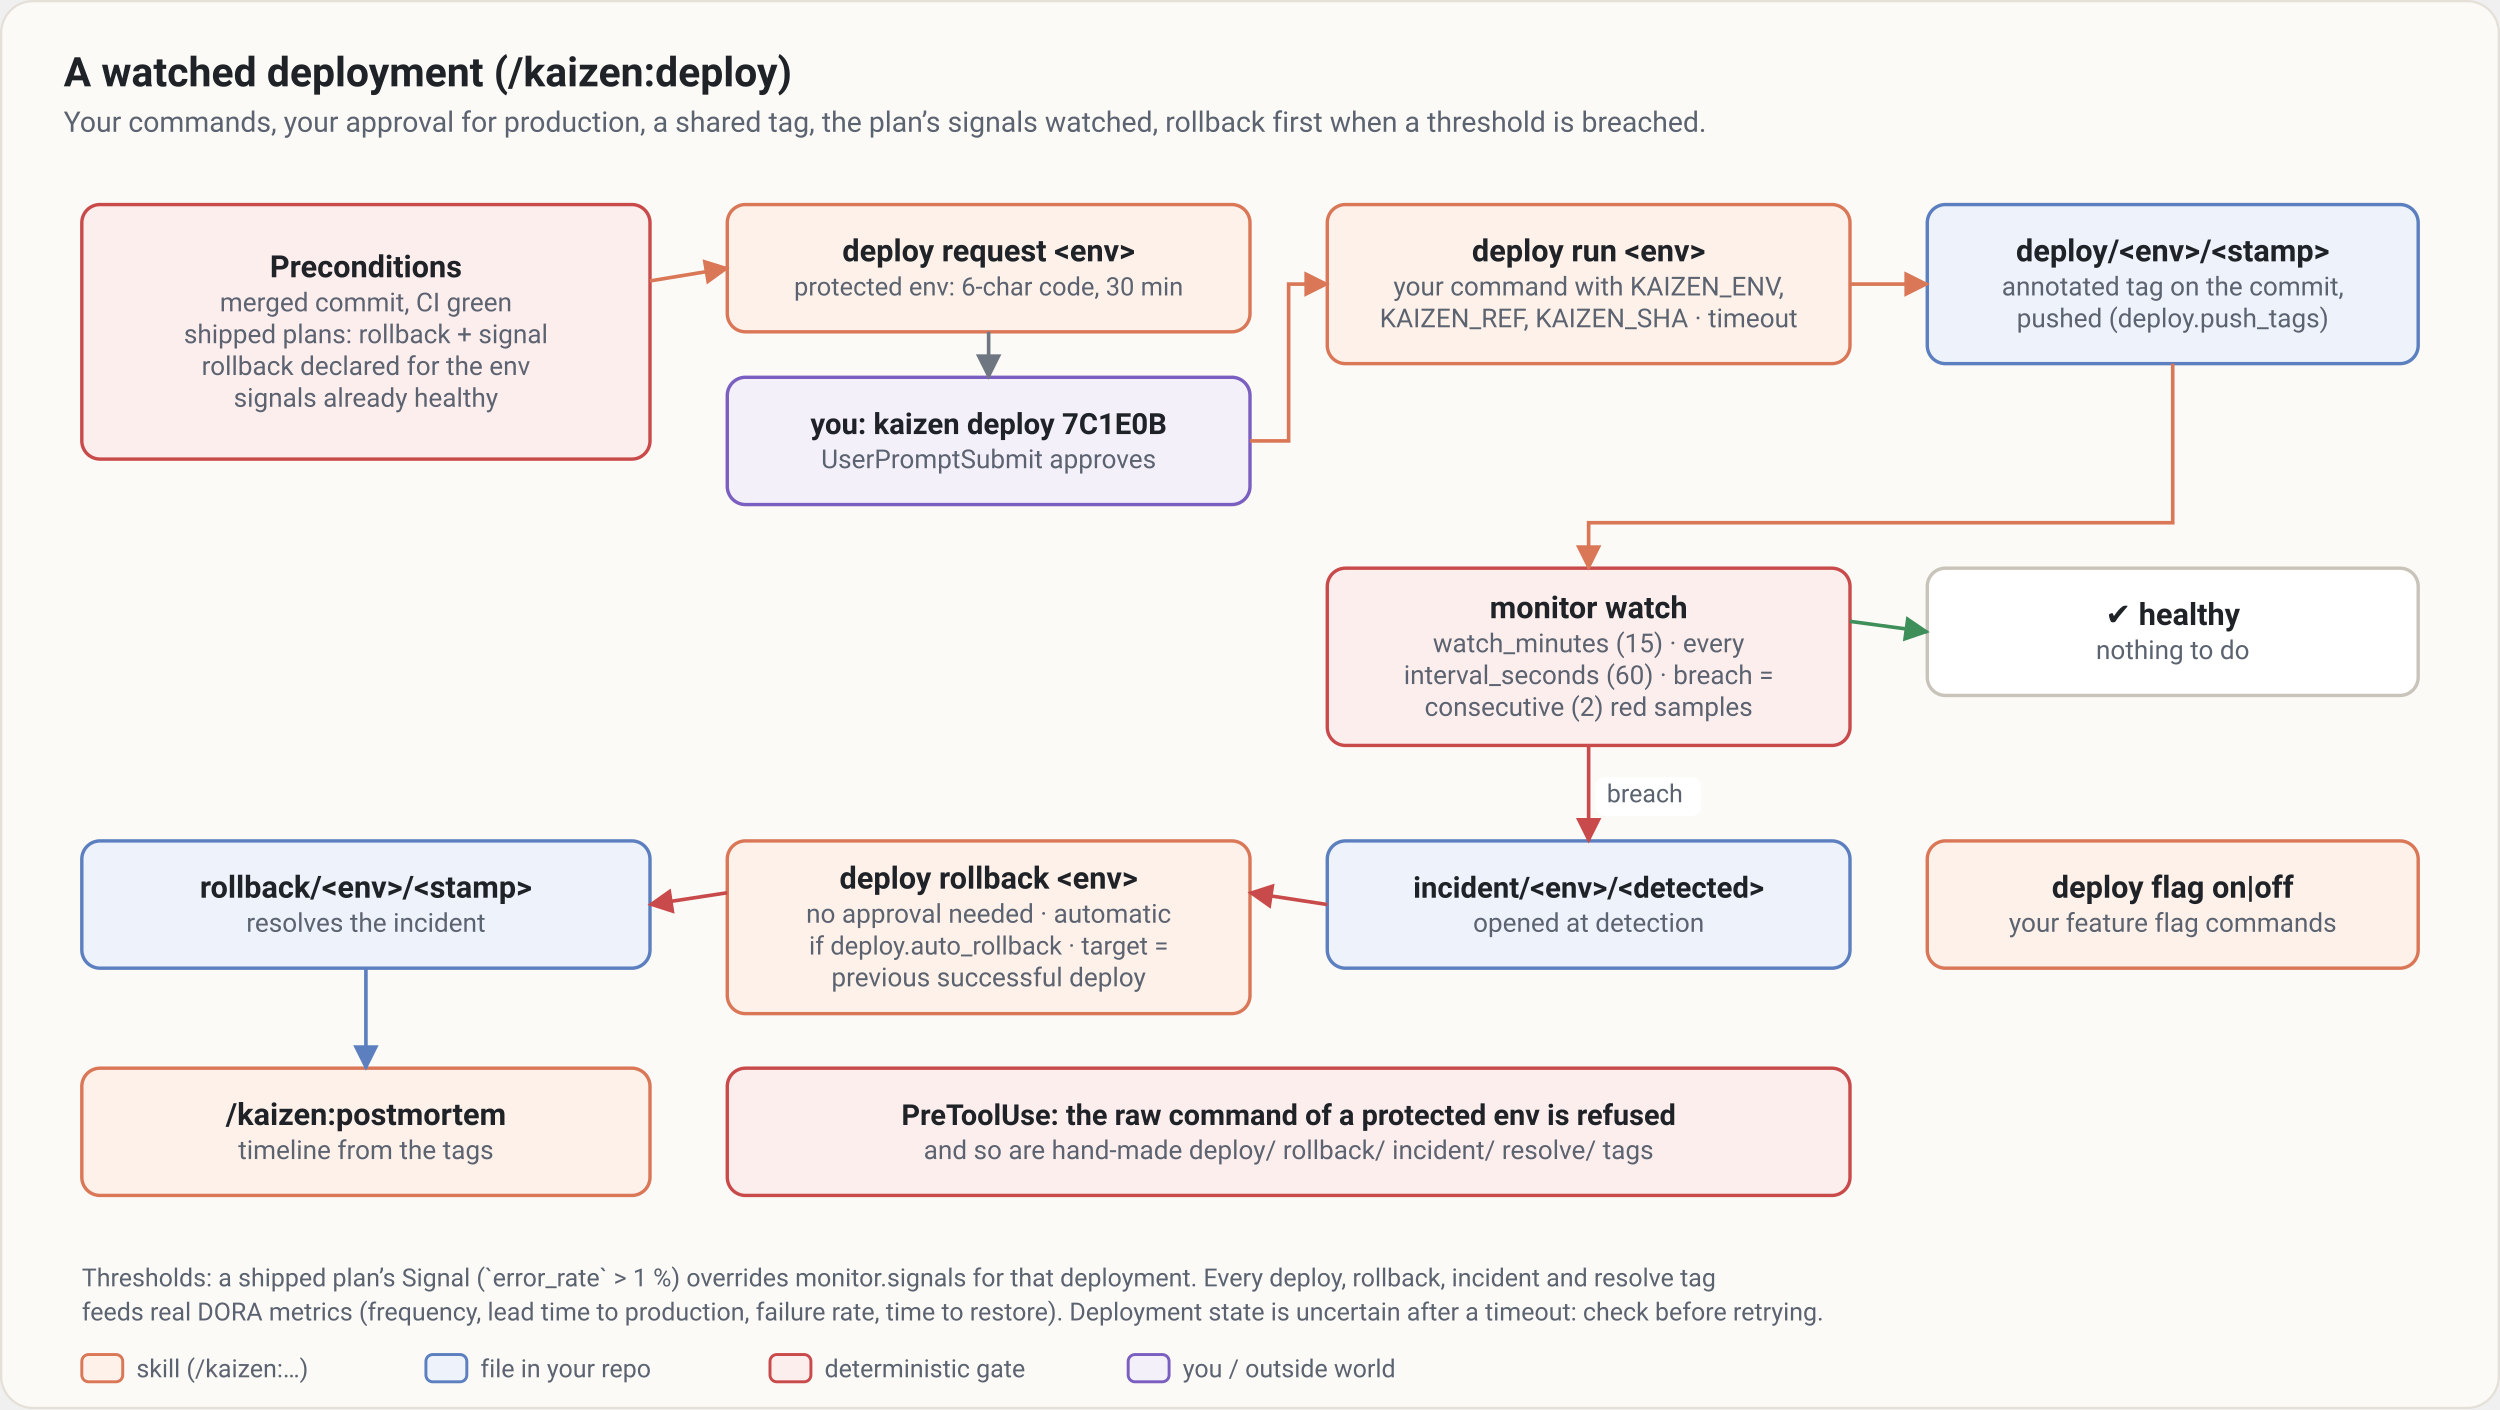
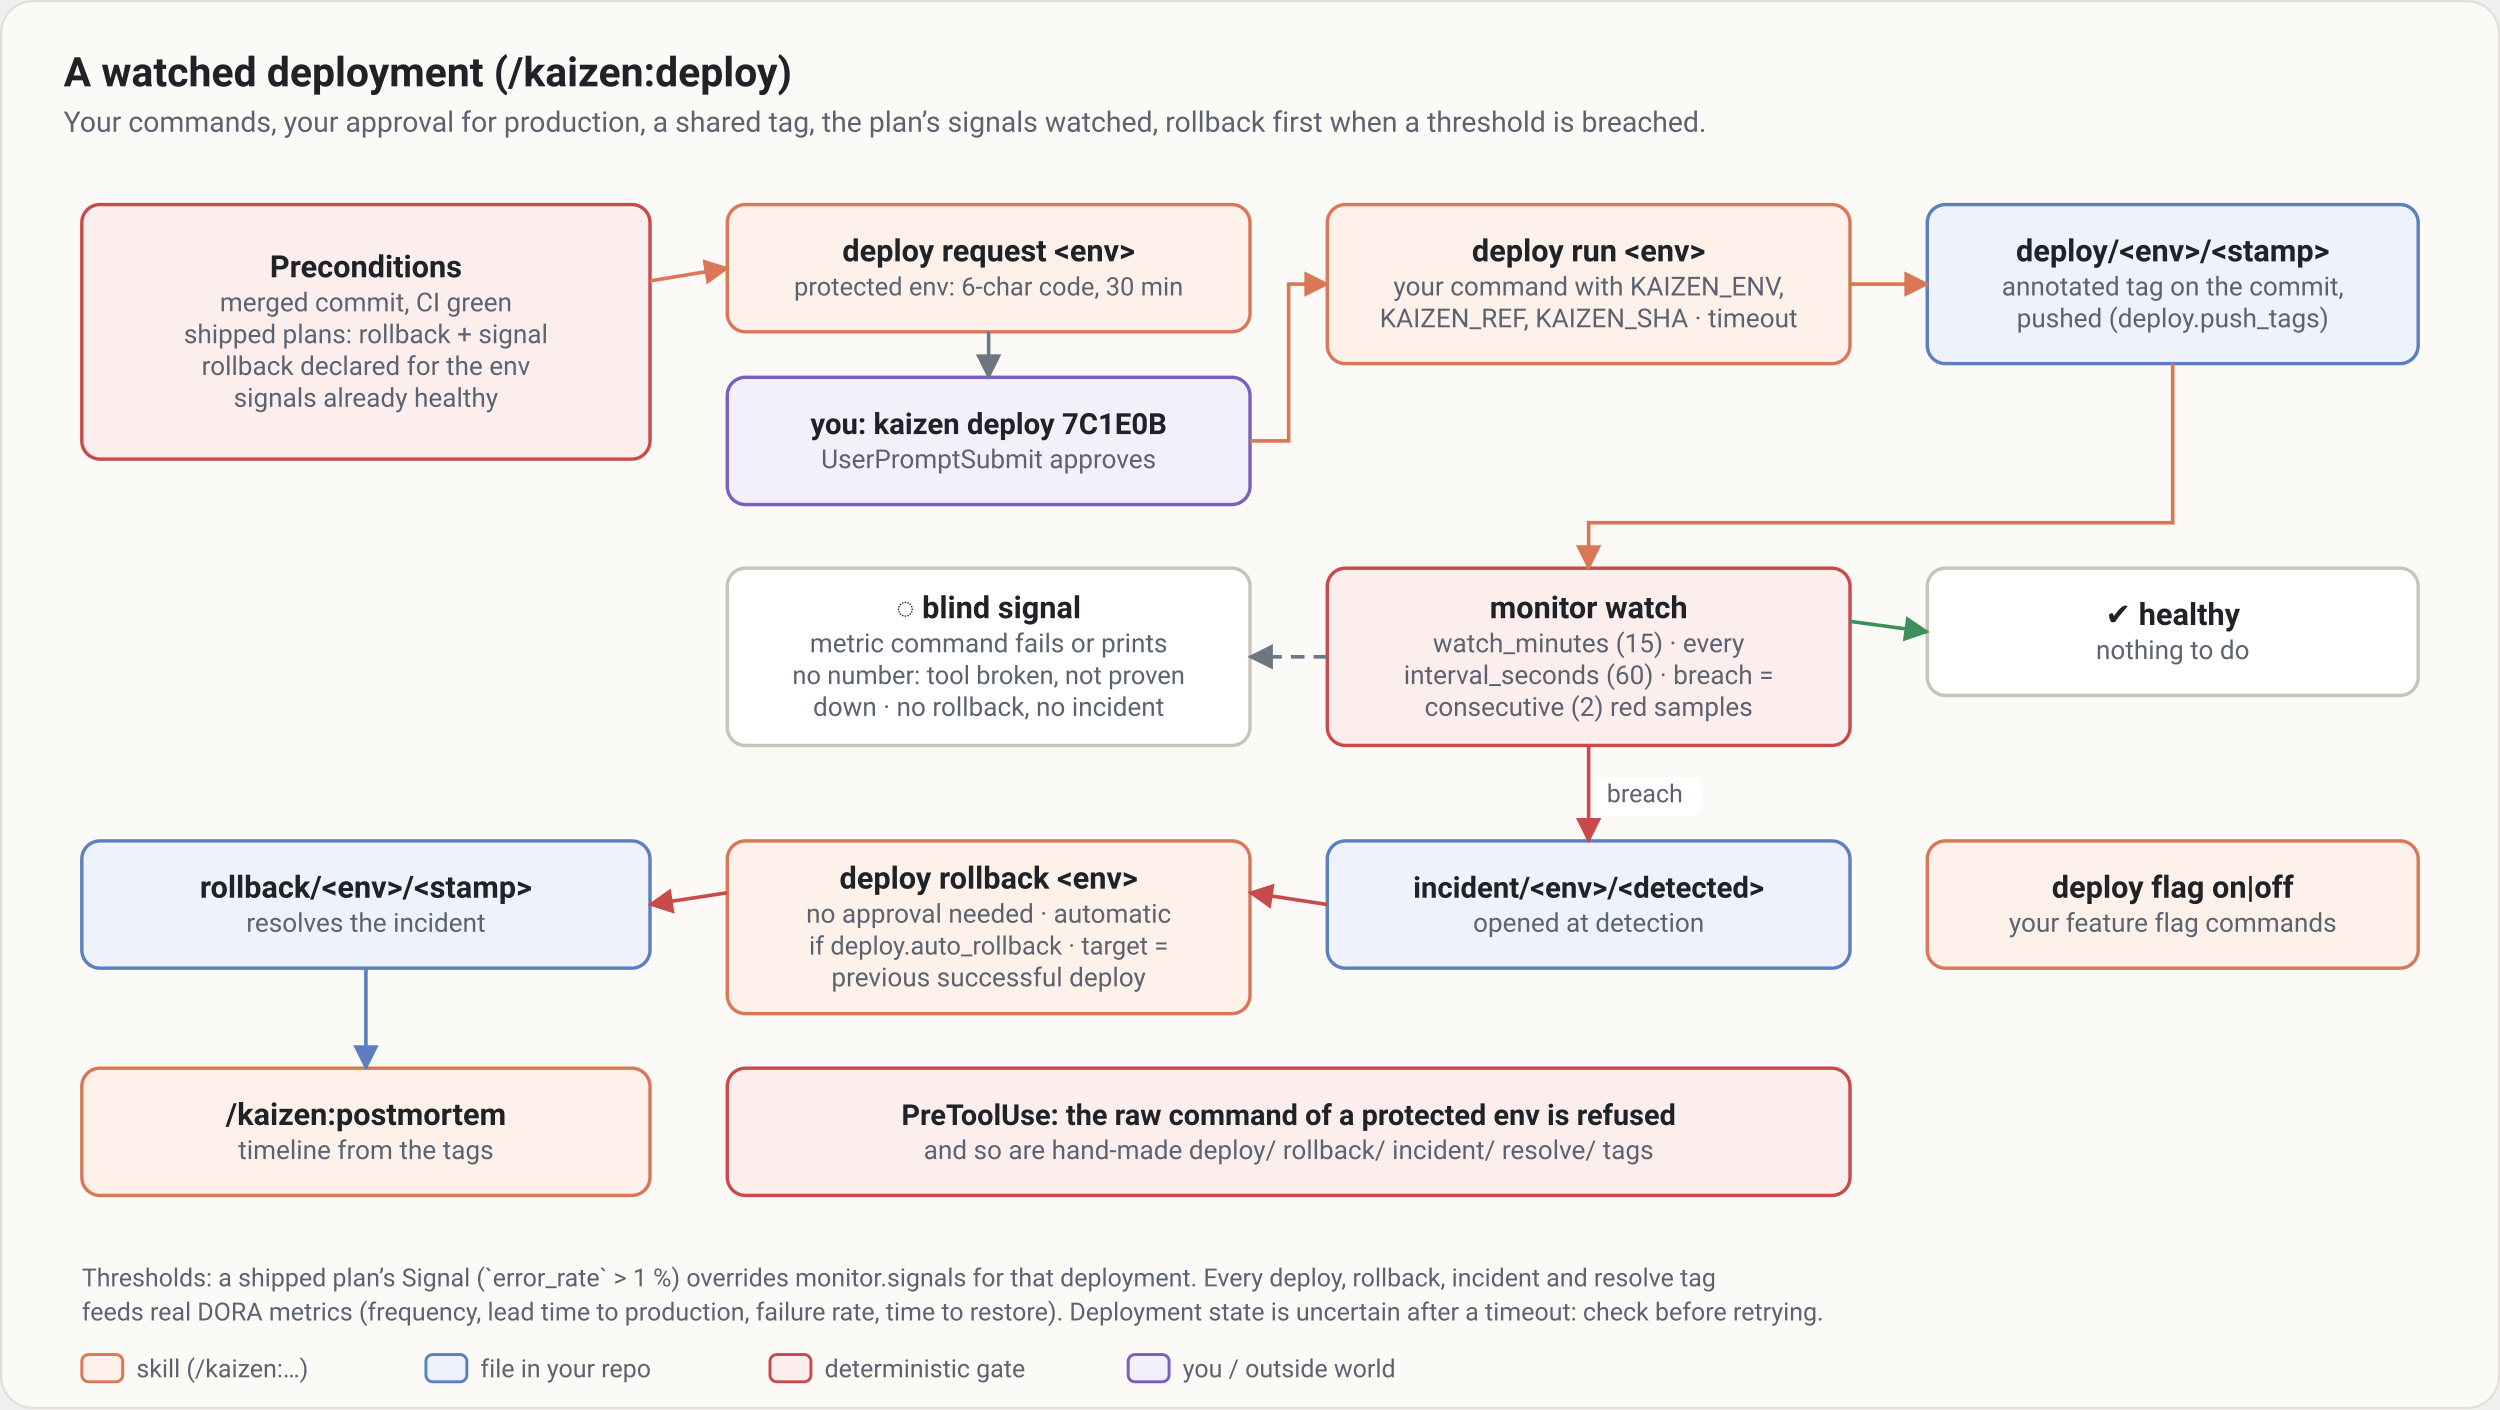
<svg xmlns="http://www.w3.org/2000/svg" width="1100" height="620" viewBox="0 0 1100 620" role="img" aria-labelledby="t d">
  <style>
  .bg { fill: #fbfaf7; stroke: #e4e0d8; }
  text { font-family: ui-sans-serif, system-ui, -apple-system, "Segoe UI", Roboto, Helvetica, Arial, sans-serif; fill: #1f2328; }
  .title { font-size: 18px; font-weight: 700; }
  .desc { font-size: 12.5px; fill: #5c6370; }
  .label { font-size: 13.5px; font-weight: 600; }
  .t12 { font-size: 12px; }
  .sub { font-size: 11.5px; fill: #5c6370; }
  .small { font-size: 11px; fill: #5c6370; }
  .edge { font-size: 11px; fill: #5c6370; }
  .mono { font-family: ui-monospace, SFMono-Regular, Menlo, Consolas, monospace; }
  .skill { fill: #fdf1ea; stroke: #d97757; }
  .artifact { fill: #edf2fb; stroke: #5b7fbf; }
  .gate { fill: #fdeeee; stroke: #c94a4a; }
  .agent { fill: #ecf6ef; stroke: #3f8f5a; }
  .outside { fill: #f3f0fa; stroke: #7a5fc0; }
  .state { fill: #fff8e1; stroke: #b8901c; }
  .plain { fill: #ffffff; stroke: #c9c4ba; }
  .region { fill: none; stroke: #b9b3a6; stroke-dasharray: 5 4; }
  .regionlabel { font-size: 11.5px; font-weight: 600; fill: #7d776b; letter-spacing: .04em; }
  .band { fill: #fff4dd; stroke: #d6a645; }
  .line { fill: none; stroke: #6e7681; stroke-width: 1.6; }
  .line.accent { stroke: #d97757; }
  .line.bad { stroke: #c94a4a; }
  .line.ok { stroke: #3f8f5a; }
  .line.blue { stroke: #5b7fbf; }
  .dashed { stroke-dasharray: 6 4; }
  .head { fill: #6e7681; }
  .head.accent { fill: #d97757; }
  .head.bad { fill: #c94a4a; }
  .head.ok { fill: #3f8f5a; }
  .head.blue { fill: #5b7fbf; }
  .pill { fill: #ffffff; stroke: none; }
  @media (prefers-color-scheme: dark) {
    .bg { fill: #161b22; stroke: #30363d; }
    text { fill: #e6edf3; }
    .desc, .sub, .small, .edge { fill: #9aa4b0; }
    .skill { fill: #3a2419; stroke: #e08b6c; }
    .artifact { fill: #1b2638; stroke: #7c9fd8; }
    .gate { fill: #3a1d1f; stroke: #e06c6c; }
    .agent { fill: #18301f; stroke: #5fb07a; }
    .outside { fill: #271f3d; stroke: #a08ae0; }
    .state { fill: #33290f; stroke: #d6b043; }
    .plain { fill: #1f2630; stroke: #4a525d; }
    .region { stroke: #5a6270; }
    .regionlabel { fill: #a39d90; }
    .band { fill: #33290f; stroke: #c99a3b; }
    .line { stroke: #9aa4b0; }
    .line.accent { stroke: #e08b6c; }
    .line.bad { stroke: #e06c6c; }
    .line.ok { stroke: #5fb07a; }
    .line.blue { stroke: #7c9fd8; }
    .head { fill: #9aa4b0; }
    .head.accent { fill: #e08b6c; }
    .head.bad { fill: #e06c6c; }
    .head.ok { fill: #5fb07a; }
    .head.blue { fill: #7c9fd8; }
    .pill { fill: #161b22; }
  }
</style>
  <defs>
    <marker id="h-default" viewBox="0 0 10 10" refX="9" refY="5" markerWidth="7" markerHeight="7" orient="auto-start-reverse">
      <path class="head" d="M0,0 L10,5 L0,10 z" />
    </marker>
    <marker id="s-default" viewBox="0 0 10 10" refX="9" refY="5" markerWidth="7" markerHeight="7" orient="auto-start-reverse">
      <path class="head" d="M0,0 L10,5 L0,10 z" />
    </marker>
    <marker id="h-accent" viewBox="0 0 10 10" refX="9" refY="5" markerWidth="7" markerHeight="7" orient="auto-start-reverse">
      <path class="head accent" d="M0,0 L10,5 L0,10 z" />
    </marker>
    <marker id="s-accent" viewBox="0 0 10 10" refX="9" refY="5" markerWidth="7" markerHeight="7" orient="auto-start-reverse">
      <path class="head accent" d="M0,0 L10,5 L0,10 z" />
    </marker>
    <marker id="h-bad" viewBox="0 0 10 10" refX="9" refY="5" markerWidth="7" markerHeight="7" orient="auto-start-reverse">
      <path class="head bad" d="M0,0 L10,5 L0,10 z" />
    </marker>
    <marker id="s-bad" viewBox="0 0 10 10" refX="9" refY="5" markerWidth="7" markerHeight="7" orient="auto-start-reverse">
      <path class="head bad" d="M0,0 L10,5 L0,10 z" />
    </marker>
    <marker id="h-ok" viewBox="0 0 10 10" refX="9" refY="5" markerWidth="7" markerHeight="7" orient="auto-start-reverse">
      <path class="head ok" d="M0,0 L10,5 L0,10 z" />
    </marker>
    <marker id="s-ok" viewBox="0 0 10 10" refX="9" refY="5" markerWidth="7" markerHeight="7" orient="auto-start-reverse">
      <path class="head ok" d="M0,0 L10,5 L0,10 z" />
    </marker>
    <marker id="h-blue" viewBox="0 0 10 10" refX="9" refY="5" markerWidth="7" markerHeight="7" orient="auto-start-reverse">
      <path class="head blue" d="M0,0 L10,5 L0,10 z" />
    </marker>
    <marker id="s-blue" viewBox="0 0 10 10" refX="9" refY="5" markerWidth="7" markerHeight="7" orient="auto-start-reverse">
      <path class="head blue" d="M0,0 L10,5 L0,10 z" />
    </marker>
  </defs>
  <rect class="bg" x="0.5" y="0.5" width="1099" height="619" rx="14" />
  <text class="title" x="28" y="38">A watched deployment (/kaizen:deploy)</text>
  <text class="desc" x="28" y="58">Your commands, your approval for production, a shared tag, the plan’s signals watched, rollback first when a threshold is breached.</text>
  <rect class="gate" x="36" y="90" width="250" height="112" rx="8" stroke-width="1.5" />
  <text class="label" x="161" y="122" text-anchor="middle">Preconditions</text>
  <text class="sub" x="161" y="137" text-anchor="middle">merged commit, CI green</text>
  <text class="sub" x="161" y="151" text-anchor="middle">shipped plans: rollback + signal</text>
  <text class="sub" x="161" y="165" text-anchor="middle">rollback declared for the env</text>
  <text class="sub" x="161" y="179" text-anchor="middle">signals already healthy</text>
  <rect class="skill" x="320" y="90" width="230" height="56" rx="8" stroke-width="1.5" />
  <text class="label" x="435" y="115" text-anchor="middle">deploy request &lt;env&gt;</text>
  <text class="sub" x="435" y="130" text-anchor="middle" style="font-size:11.2px">protected env: 6-char code, 30 min</text>
  <rect class="outside" x="320" y="166" width="230" height="56" rx="8" stroke-width="1.5" />
  <text class="label" x="435" y="191" text-anchor="middle" style="font-size:12.9px">you: kaizen deploy 7C1E0B</text>
  <text class="sub" x="435" y="206" text-anchor="middle">UserPromptSubmit approves</text>
  <rect class="skill" x="584" y="90" width="230" height="70" rx="8" stroke-width="1.5" />
  <text class="label" x="699" y="115" text-anchor="middle">deploy run &lt;env&gt;</text>
  <text class="sub" x="699" y="130" text-anchor="middle">your command with KAIZEN_ENV,</text>
  <text class="sub" x="699" y="144" text-anchor="middle">KAIZEN_REF, KAIZEN_SHA · timeout</text>
  <rect class="artifact" x="848" y="90" width="216" height="70" rx="8" stroke-width="1.5" />
  <text class="label" x="956" y="115" text-anchor="middle">deploy/&lt;env&gt;/&lt;stamp&gt;</text>
  <text class="sub" x="956" y="130" text-anchor="middle">annotated tag on the commit,</text>
  <text class="sub" x="956" y="144" text-anchor="middle">pushed (deploy.push_tags)</text>
  <path class="line accent" d="M286,123.6 L320,118" marker-end="url(#h-accent)" />
  <path class="line" d="M435,146 L435,166" marker-end="url(#h-default)" />
  <path class="line accent" d="M550,194 L567,194 L567,125 L584,125" marker-end="url(#h-accent)" />
  <path class="line accent" d="M814,125 L848,125" marker-end="url(#h-accent)" />
  <rect class="gate" x="584" y="250" width="230" height="78" rx="8" stroke-width="1.5" />
  <text class="label" x="699" y="272" text-anchor="middle">monitor watch</text>
  <text class="sub" x="699" y="287" text-anchor="middle">watch_minutes (15) · every</text>
  <text class="sub" x="699" y="301" text-anchor="middle">interval_seconds (60) · breach =</text>
  <text class="sub" x="699" y="315" text-anchor="middle">consecutive (2) red samples</text>
  <path class="line accent" d="M956,160 L956,230 L699,230 L699,250" marker-end="url(#h-accent)" />
  <rect class="plain" x="848" y="250" width="216" height="56" rx="8" stroke-width="1.5" />
  <text class="label" x="956" y="275" text-anchor="middle">✔ healthy</text>
  <text class="sub" x="956" y="290" text-anchor="middle">nothing to do</text>
  <path class="line ok" d="M814,273.4 L848,278" marker-end="url(#h-ok)" />
+   <rect class="plain" x="320" y="250" width="230" height="78" rx="8" stroke-width="1.5" />
+   <text class="label" x="435" y="272" text-anchor="middle">◌ blind signal</text>
+   <text class="sub" x="435" y="287" text-anchor="middle">metric command fails or prints</text>
+   <text class="sub" x="435" y="301" text-anchor="middle" style="font-size:11.2px">no number: tool broken, not proven</text>
+   <text class="sub" x="435" y="315" text-anchor="middle">down · no rollback, no incident</text>
+   <path class="line dashed" d="M584,289 L550,289" marker-end="url(#h-default)" />
  <rect class="artifact" x="584" y="370" width="230" height="56" rx="8" stroke-width="1.5" />
  <text class="label" x="699" y="395" text-anchor="middle" style="font-size:12.9px">incident/&lt;env&gt;/&lt;detected&gt;</text>
  <text class="sub" x="699" y="410" text-anchor="middle">opened at detection</text>
  <rect class="skill" x="320" y="370" width="230" height="76" rx="8" stroke-width="1.5" />
  <text class="label" x="435" y="391" text-anchor="middle">deploy rollback &lt;env&gt;</text>
  <text class="sub" x="435" y="406" text-anchor="middle">no approval needed · automatic</text>
  <text class="sub" x="435" y="420" text-anchor="middle" style="font-size:11.2px">if deploy.auto_rollback · target =</text>
  <text class="sub" x="435" y="434" text-anchor="middle">previous successful deploy</text>
  <rect class="artifact" x="36" y="370" width="250" height="56" rx="8" stroke-width="1.5" />
  <text class="label" x="161" y="395" text-anchor="middle">rollback/&lt;env&gt;/&lt;stamp&gt;</text>
  <text class="sub" x="161" y="410" text-anchor="middle">resolves the incident</text>
  <rect class="skill" x="36" y="470" width="250" height="56" rx="8" stroke-width="1.5" />
  <text class="label" x="161" y="495" text-anchor="middle">/kaizen:postmortem</text>
  <text class="sub" x="161" y="510" text-anchor="middle">timeline from the tags</text>
  <path class="line bad" d="M699,328 L699,370" marker-end="url(#h-bad)" />
  <rect class="pill" x="702" y="342" width="46.6" height="17" rx="4" />
  <text class="edge" x="707" y="353" text-anchor="start">breach</text>
  <path class="line bad" d="M584,398 L550,392.8" marker-end="url(#h-bad)" />
  <path class="line bad" d="M320,392.8 L286,398" marker-end="url(#h-bad)" />
  <path class="line blue" d="M161,426 L161,470" marker-end="url(#h-blue)" />
  <rect class="skill" x="848" y="370" width="216" height="56" rx="8" stroke-width="1.5" />
  <text class="label" x="956" y="395" text-anchor="middle">deploy flag on|off</text>
  <text class="sub" x="956" y="410" text-anchor="middle">your feature flag commands</text>
  <rect class="gate" x="320" y="470" width="494" height="56" rx="8" stroke-width="1.5" />
  <text class="label" x="567" y="495" text-anchor="middle" style="font-size:12.7px">PreToolUse: the raw command of a protected env is refused</text>
  <text class="sub" x="567" y="510" text-anchor="middle">and so are hand-made deploy/ rollback/ incident/ resolve/ tags</text>
  <text class="small" x="36" y="566" text-anchor="start">Thresholds: a shipped plan’s Signal (`error_rate` &gt; 1 %) overrides monitor.signals for that deployment. Every deploy, rollback, incident and resolve tag</text>
  <text class="small" x="36" y="581" text-anchor="start">feeds real DORA metrics (frequency, lead time to production, failure rate, time to restore). Deployment state is uncertain after a timeout: check before retrying.</text>
  <rect class="skill" x="36" y="596" width="18" height="12" rx="3" stroke-width="1.3" />
  <text class="small" x="60" y="606">skill (/kaizen:…)</text>
  <rect class="artifact" x="187.4" y="596" width="18" height="12" rx="3" stroke-width="1.3" />
  <text class="small" x="211.4" y="606">file in your repo</text>
  <rect class="gate" x="338.8" y="596" width="18" height="12" rx="3" stroke-width="1.3" />
  <text class="small" x="362.8" y="606">deterministic gate</text>
  <rect class="outside" x="496.4" y="596" width="18" height="12" rx="3" stroke-width="1.3" />
  <text class="small" x="520.4" y="606">you / outside world</text>
</svg>
